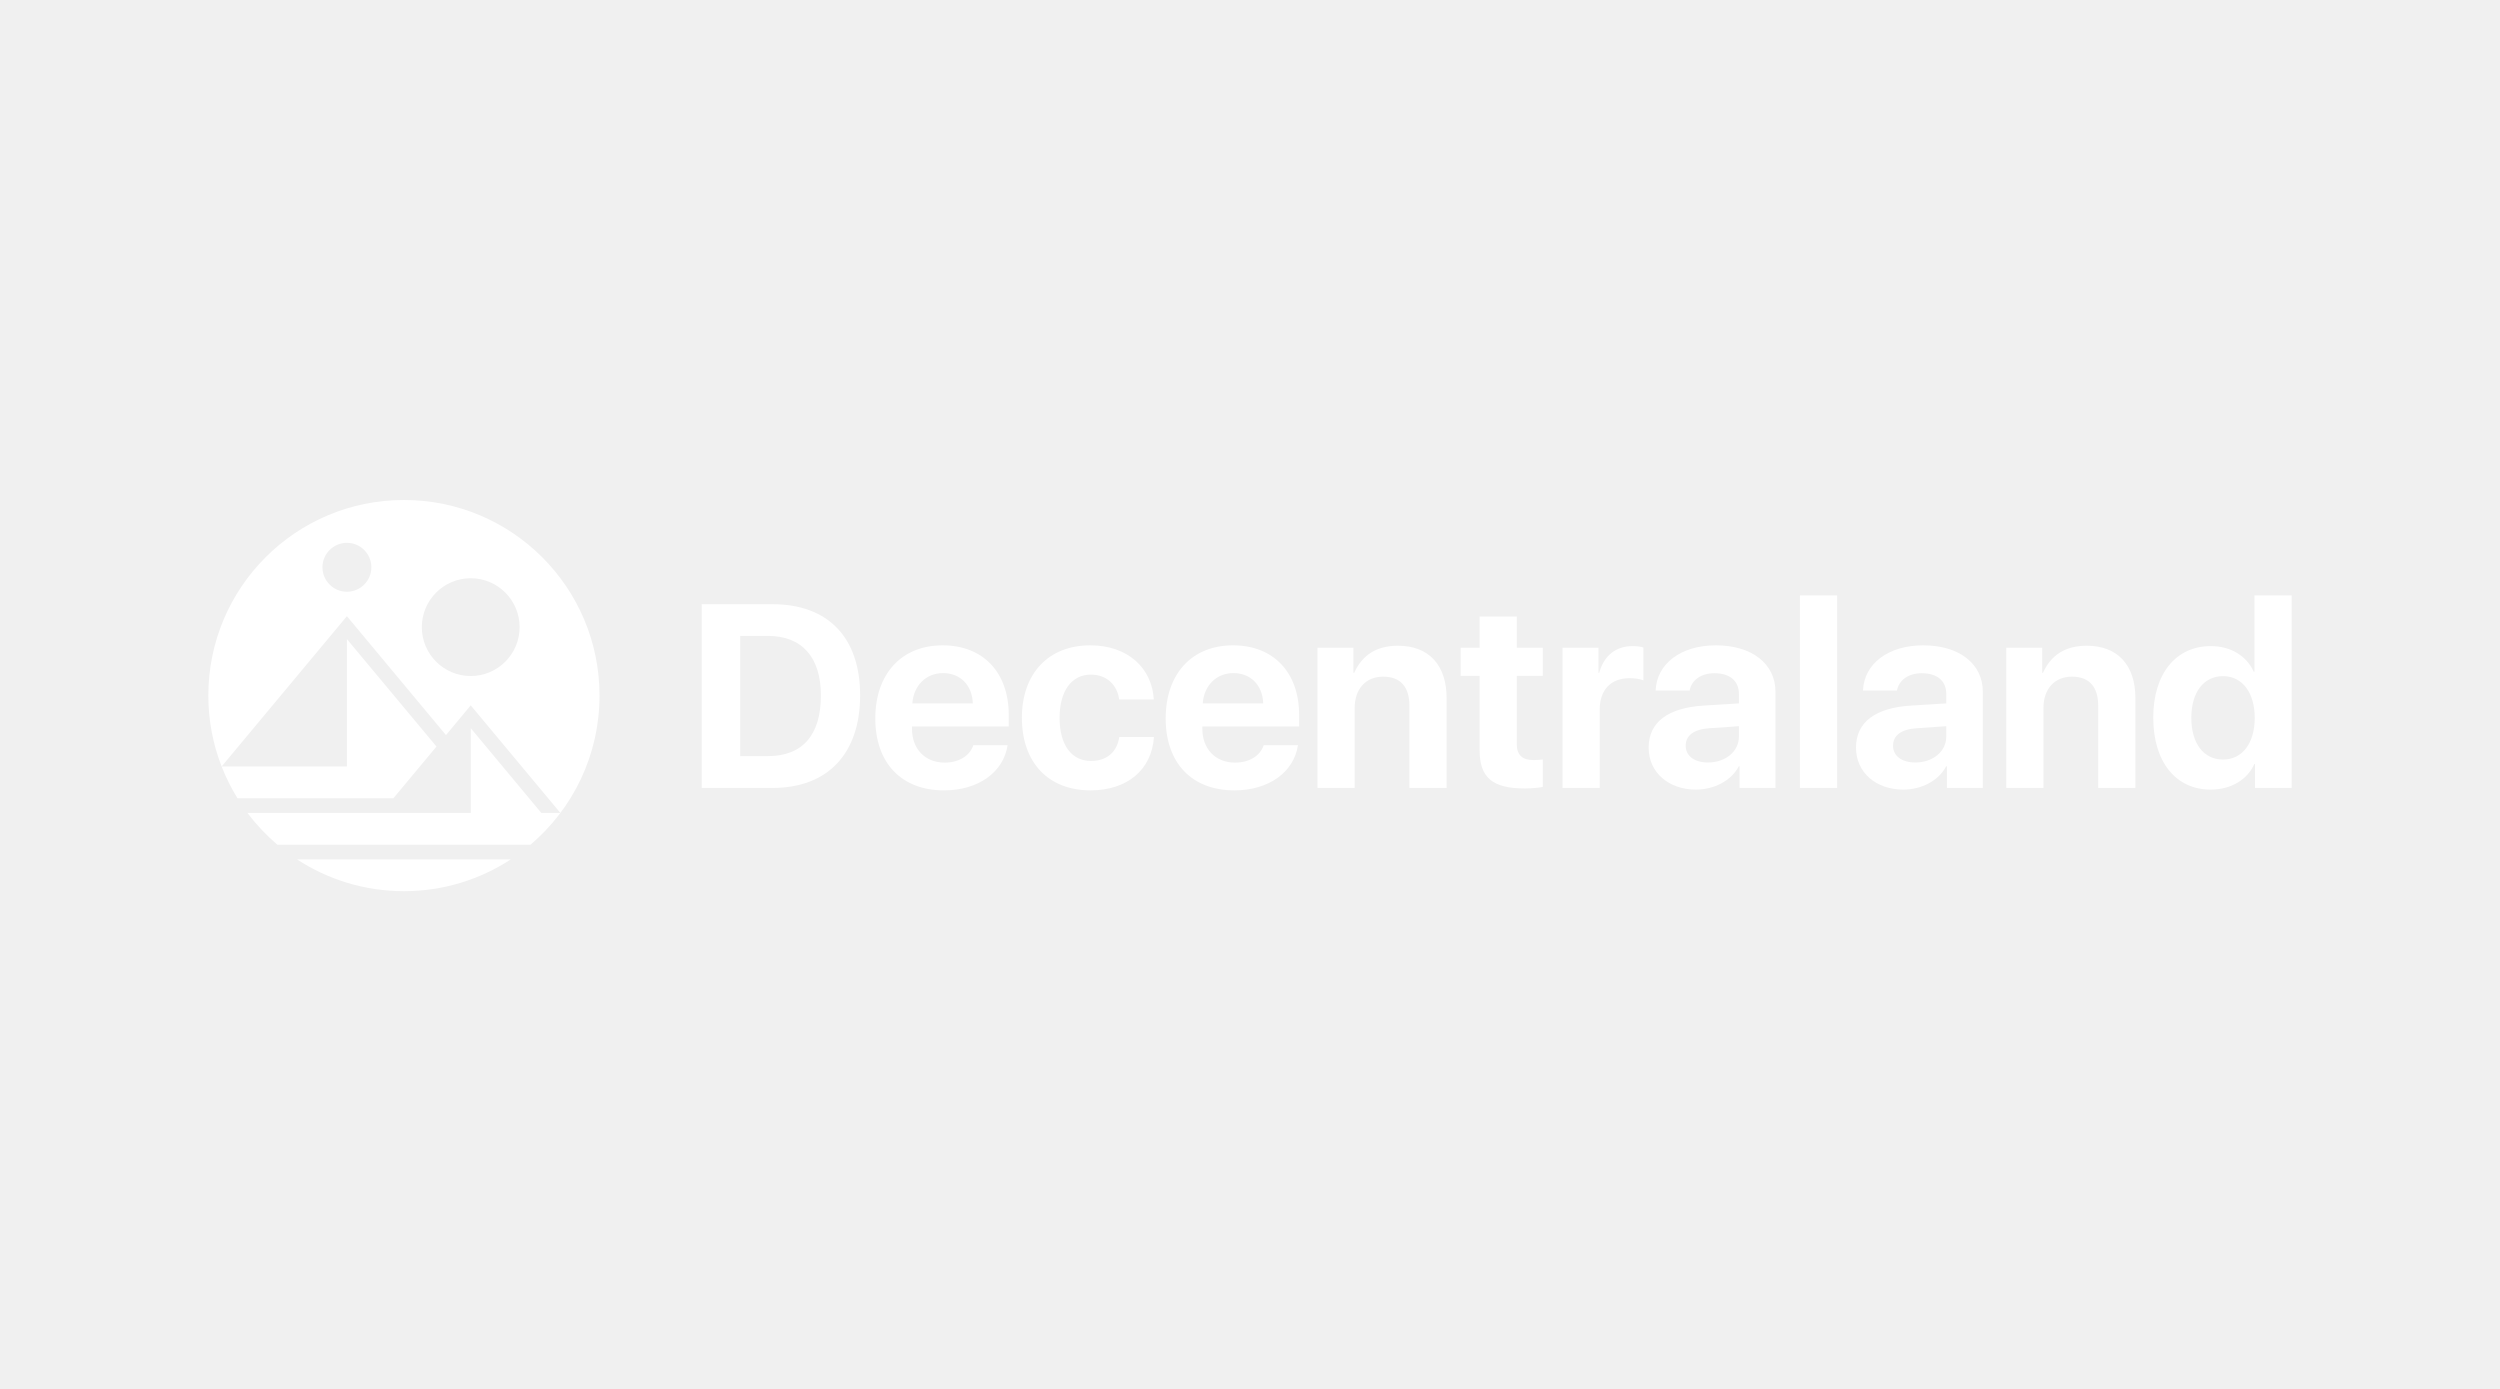
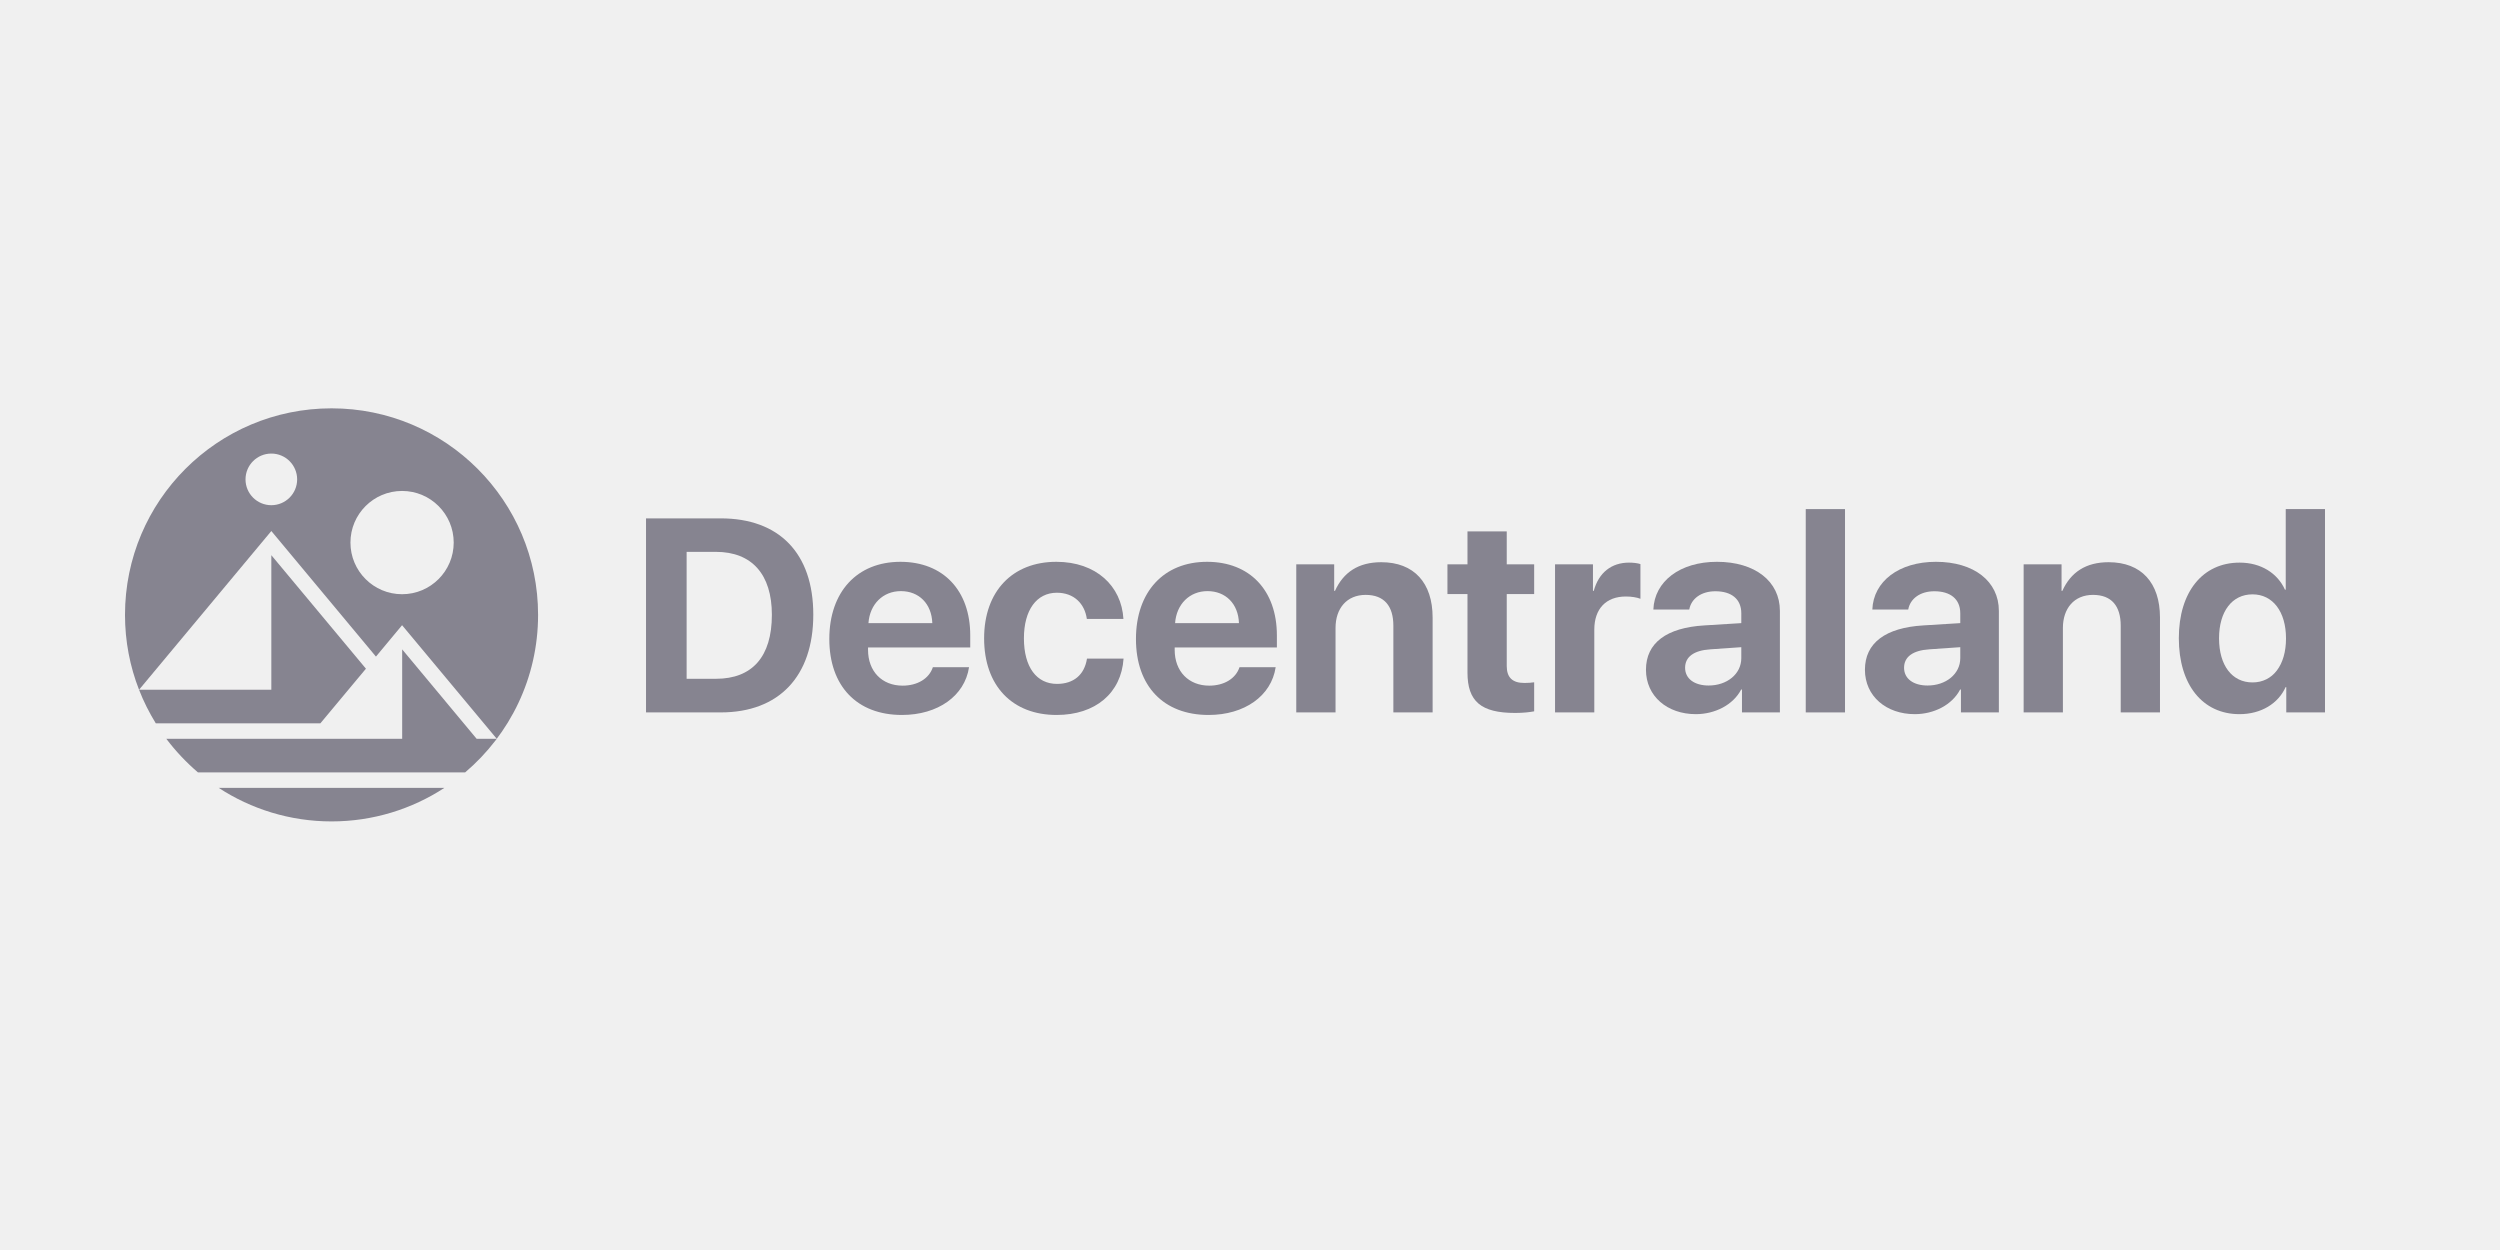
- <svg xmlns="http://www.w3.org/2000/svg" width="180" height="100" viewBox="0 0 180 100" fill="none">
-   <path fill-rule="evenodd" clip-rule="evenodd" d="M24.977 44.365L32.11 52.927L33.892 50.786L40.348 58.532H38.975L33.899 52.434V58.532H17.817C18.45 59.37 19.175 60.137 19.971 60.82H38.194C41.236 58.236 43.165 54.385 43.165 50.082C43.165 42.302 36.863 36 29.082 36C21.302 36 15 42.302 15 50.082C15 51.885 15.338 53.603 15.958 55.187C16.267 55.99 16.655 56.75 17.098 57.476H28.322L31.427 53.751L24.977 46.013V55.187H15.958L24.977 44.365ZM33.892 41.633C35.835 41.633 37.412 43.21 37.412 45.154C37.412 47.097 35.835 48.674 33.892 48.674C31.948 48.674 30.371 47.097 30.371 45.154C30.371 43.21 31.948 41.633 33.892 41.633ZM26.738 40.844C26.738 39.873 25.949 39.084 24.977 39.084C24.006 39.084 23.217 39.873 23.217 40.844C23.217 41.816 24.006 42.605 24.977 42.605C25.949 42.605 26.738 41.816 26.738 40.844Z" fill="white" />
-   <path d="M21.386 61.876C23.597 63.32 26.245 64.165 29.082 64.165C31.92 64.165 34.568 63.32 36.778 61.876H21.386Z" fill="white" />
-   <path d="M50.523 43.503V56.732H55.621C59.591 56.732 61.929 54.266 61.929 50.067C61.929 45.868 59.591 43.503 55.621 43.503H50.523ZM53.292 45.785H55.291C57.73 45.785 59.105 47.307 59.105 50.076C59.105 52.937 57.766 54.44 55.291 54.44H53.292V45.785Z" fill="white" />
-   <path d="M67.899 48.463C69.137 48.463 69.999 49.325 70.044 50.645H65.689C65.781 49.352 66.68 48.463 67.899 48.463ZM70.081 53.652C69.824 54.431 69.027 54.908 68.018 54.908C66.606 54.908 65.662 53.927 65.662 52.469V52.304H72.63V51.479C72.63 48.408 70.778 46.464 67.871 46.464C64.91 46.464 63.022 48.518 63.022 51.727C63.022 54.935 64.901 56.907 67.972 56.907C70.43 56.907 72.254 55.605 72.547 53.652H70.081Z" fill="white" />
-   <path d="M83.074 50.361C82.946 48.114 81.213 46.464 78.499 46.464C75.501 46.464 73.576 48.481 73.576 51.681C73.576 54.926 75.501 56.907 78.518 56.907C81.167 56.907 82.928 55.412 83.084 53.065H80.59C80.415 54.175 79.673 54.789 78.545 54.789C77.161 54.789 76.29 53.652 76.29 51.681C76.29 49.746 77.161 48.573 78.536 48.573C79.7 48.573 80.434 49.315 80.581 50.361H83.074Z" fill="white" />
-   <path d="M88.806 48.463C90.044 48.463 90.906 49.325 90.952 50.645H86.597C86.688 49.352 87.587 48.463 88.806 48.463ZM90.988 53.652C90.732 54.431 89.934 54.908 88.925 54.908C87.513 54.908 86.569 53.927 86.569 52.469V52.304H93.537V51.479C93.537 48.408 91.685 46.464 88.779 46.464C85.817 46.464 83.929 48.518 83.929 51.727C83.929 54.935 85.808 56.907 88.88 56.907C91.337 56.907 93.161 55.605 93.454 53.652H90.988Z" fill="white" />
-   <path d="M94.859 56.732H97.536V50.975C97.536 49.636 98.306 48.719 99.59 48.719C100.855 48.719 101.479 49.48 101.479 50.819V56.732H104.156V50.26C104.156 47.903 102.89 46.492 100.653 46.492C99.104 46.492 98.077 47.17 97.5 48.444H97.445V46.638H94.859V56.732Z" fill="white" />
-   <path d="M106.532 44.392V46.638H105.166V48.664H106.532V54.009C106.532 55.981 107.449 56.769 109.787 56.769C110.328 56.769 110.804 56.714 111.08 56.659V54.679C110.914 54.706 110.649 54.725 110.41 54.725C109.594 54.725 109.209 54.349 109.209 53.569V48.664H111.08V46.638H109.209V44.392H106.532Z" fill="white" />
-   <path d="M112.502 56.732H115.18V51.085C115.18 49.673 115.977 48.829 117.334 48.829C117.728 48.829 118.095 48.894 118.324 48.985V46.62C118.132 46.556 117.857 46.519 117.545 46.519C116.353 46.519 115.482 47.197 115.143 48.444H115.088V46.638H112.502V56.732Z" fill="white" />
-   <path d="M122.974 54.899C122.003 54.899 121.37 54.431 121.37 53.689C121.37 52.946 121.966 52.506 123.084 52.432L125.202 52.286V53.028C125.202 54.129 124.212 54.899 122.974 54.899ZM122.103 56.852C123.396 56.852 124.643 56.228 125.193 55.174H125.248V56.732H127.834V49.81C127.834 47.793 126.137 46.464 123.543 46.464C121.022 46.464 119.28 47.793 119.206 49.719H121.654C121.782 48.985 122.461 48.472 123.433 48.472C124.533 48.472 125.202 49.004 125.202 49.975V50.645L122.681 50.801C120.105 50.956 118.702 51.992 118.702 53.826C118.702 55.632 120.16 56.852 122.103 56.852Z" fill="white" />
-   <path d="M129.596 56.732H132.273V42.87H129.596V56.732Z" fill="white" />
-   <path d="M137.904 54.899C136.932 54.899 136.299 54.431 136.299 53.689C136.299 52.946 136.895 52.506 138.014 52.432L140.132 52.286V53.028C140.132 54.129 139.142 54.899 137.904 54.899ZM137.033 56.852C138.326 56.852 139.573 56.228 140.123 55.174H140.178V56.732H142.763V49.81C142.763 47.793 141.067 46.464 138.472 46.464C135.951 46.464 134.209 47.793 134.136 49.719H136.584C136.712 48.985 137.39 48.472 138.362 48.472C139.462 48.472 140.132 49.004 140.132 49.975V50.645L137.611 50.801C135.034 50.956 133.632 51.992 133.632 53.826C133.632 55.632 135.089 56.852 137.033 56.852Z" fill="white" />
-   <path d="M144.452 56.732H147.129V50.975C147.129 49.636 147.899 48.719 149.183 48.719C150.448 48.719 151.071 49.48 151.071 50.819V56.732H153.748V50.26C153.748 47.903 152.483 46.492 150.246 46.492C148.697 46.492 147.67 47.17 147.092 48.444H147.037V46.638H144.452V56.732Z" fill="white" />
-   <path d="M159.169 56.852C160.654 56.852 161.818 56.118 162.313 55.009H162.359V56.732H165V42.87H162.323V48.362H162.268C161.763 47.243 160.636 46.519 159.178 46.519C156.666 46.519 155.034 48.508 155.034 51.672C155.034 54.853 156.657 56.852 159.169 56.852ZM160.058 48.683C161.442 48.683 162.341 49.865 162.341 51.69C162.341 53.514 161.442 54.688 160.058 54.688C158.664 54.688 157.775 53.533 157.775 51.681C157.775 49.847 158.664 48.683 160.058 48.683Z" fill="white" />
+ <svg xmlns="http://www.w3.org/2000/svg" width="300" height="150" viewBox="0 0 300 150" fill="none">
+   <path fill-rule="evenodd" clip-rule="evenodd" d="M32.56 63.722L45.114 78.792L48.249 75.024L59.613 88.656H57.197L48.261 77.924V88.656H19.957C21.072 90.131 22.349 91.482 23.749 92.684H55.821C61.175 88.136 64.57 81.357 64.57 73.785C64.57 60.091 53.479 49 39.785 49C26.091 49 15 60.091 15 73.785C15 76.957 15.595 79.981 16.685 82.77C17.231 84.182 17.912 85.521 18.693 86.797H38.447L43.912 80.242L32.56 66.622V82.77L16.685 82.77L32.56 63.722ZM48.249 58.914C51.669 58.914 54.445 61.69 54.445 65.11C54.445 68.531 51.669 71.306 48.249 71.306C44.829 71.306 42.053 68.531 42.053 65.11C42.053 61.69 44.829 58.914 48.249 58.914ZM35.658 57.526C35.658 55.816 34.27 54.428 32.56 54.428C30.85 54.428 29.462 55.816 29.462 57.526C29.462 59.236 30.85 60.624 32.56 60.624C34.27 60.624 35.658 59.236 35.658 57.526Z" fill="#868490" />
+   <path d="M26.24 94.543C30.131 97.083 34.791 98.57 39.785 98.57C44.779 98.57 49.439 97.083 53.33 94.543H26.24Z" fill="#868490" />
+   <path d="M77.522 62.205V85.489H86.493C93.48 85.489 97.595 81.149 97.595 73.758C97.595 66.368 93.48 62.205 86.493 62.205H77.522ZM82.395 66.223H85.912C90.204 66.223 92.625 68.901 92.625 73.774C92.625 78.809 90.269 81.455 85.912 81.455H82.395V66.223Z" fill="#868490" />
+   <path d="M108.103 70.934C110.281 70.934 111.798 72.451 111.878 74.775H104.214C104.375 72.5 105.957 70.934 108.103 70.934ZM111.943 80.067C111.491 81.439 110.087 82.278 108.312 82.278C105.827 82.278 104.165 80.552 104.165 77.986V77.695H116.429V76.243C116.429 70.838 113.169 67.417 108.054 67.417C102.842 67.417 99.518 71.031 99.518 76.679C99.518 82.326 102.826 85.796 108.232 85.796C112.556 85.796 115.767 83.504 116.284 80.067H111.943Z" fill="#868490" />
+   <path d="M134.811 74.275C134.585 70.321 131.535 67.417 126.759 67.417C121.483 67.417 118.094 70.967 118.094 76.598C118.094 82.31 121.483 85.796 126.791 85.796C131.455 85.796 134.553 83.166 134.827 79.035H130.438C130.132 80.987 128.825 82.068 126.84 82.068C124.403 82.068 122.87 80.067 122.87 76.598C122.87 73.194 124.403 71.128 126.824 71.128C128.873 71.128 130.164 72.435 130.422 74.275H134.811Z" fill="#868490" />
+   <path d="M144.899 70.934C147.078 70.934 148.595 72.451 148.675 74.775H141.011C141.172 72.5 142.753 70.934 144.899 70.934ZM148.74 80.067C148.288 81.439 146.884 82.278 145.109 82.278C142.624 82.278 140.962 80.552 140.962 77.986V77.695H153.226V76.243C153.226 70.838 149.966 67.417 144.851 67.417C139.639 67.417 136.315 71.031 136.315 76.679C136.315 82.326 139.623 85.796 145.028 85.796C149.353 85.796 152.564 83.504 153.08 80.067H148.74Z" fill="#868490" />
+   <path d="M155.552 85.489H160.264V75.356C160.264 73 161.62 71.386 163.879 71.386C166.105 71.386 167.203 72.726 167.203 75.081V85.489H171.914V74.097C171.914 69.95 169.688 67.465 165.75 67.465C163.023 67.465 161.216 68.659 160.2 70.902H160.103V67.723H155.552V85.489Z" fill="#868490" />
+   <path d="M176.097 63.77V67.723H173.693V71.289H176.097V80.697C176.097 84.166 177.711 85.554 181.825 85.554C182.777 85.554 183.616 85.457 184.1 85.36V81.875C183.81 81.923 183.342 81.955 182.923 81.955C181.486 81.955 180.809 81.294 180.809 79.922V71.289H184.1V67.723H180.809V63.77H176.097Z" fill="#868490" />
+   <path d="M186.605 85.489H191.317V75.549C191.317 73.064 192.72 71.58 195.108 71.58C195.802 71.58 196.448 71.693 196.851 71.854V67.691C196.512 67.578 196.028 67.514 195.48 67.514C193.382 67.514 191.849 68.708 191.252 70.902H191.155V67.723H186.605V85.489Z" fill="#868490" />
+   <path d="M205.035 82.262C203.325 82.262 202.212 81.439 202.212 80.132C202.212 78.825 203.26 78.05 205.229 77.921L208.956 77.663V78.97C208.956 80.907 207.214 82.262 205.035 82.262ZM203.502 85.699C205.778 85.699 207.972 84.602 208.94 82.746H209.037V85.489H213.588V73.306C213.588 69.757 210.602 67.417 206.036 67.417C201.598 67.417 198.533 69.757 198.403 73.145H202.712C202.938 71.854 204.132 70.951 205.842 70.951C207.779 70.951 208.956 71.886 208.956 73.597V74.775L204.519 75.049C199.985 75.323 197.516 77.147 197.516 80.374C197.516 83.553 200.082 85.699 203.502 85.699Z" fill="#868490" />
+   <path d="M216.689 85.489H221.401V61.091H216.689V85.489Z" fill="#868490" />
+   <path d="M231.311 82.262C229.601 82.262 228.488 81.439 228.488 80.132C228.488 78.825 229.536 78.05 231.505 77.921L235.233 77.663V78.97C235.233 80.907 233.49 82.262 231.311 82.262ZM229.779 85.699C232.054 85.699 234.248 84.602 235.216 82.746H235.313V85.489H239.864V73.306C239.864 69.757 236.878 67.417 232.312 67.417C227.874 67.417 224.809 69.757 224.68 73.145H228.988C229.214 71.854 230.408 70.951 232.118 70.951C234.055 70.951 235.233 71.886 235.233 73.597V74.775L230.795 75.049C226.261 75.323 223.792 77.147 223.792 80.374C223.792 83.553 226.358 85.699 229.779 85.699Z" fill="#868490" />
+   <path d="M242.836 85.489H247.548V75.356C247.548 73 248.903 71.386 251.162 71.386C253.389 71.386 254.486 72.726 254.486 75.081V85.489H259.198V74.097C259.198 69.95 256.971 67.465 253.034 67.465C250.307 67.465 248.5 68.659 247.483 70.902H247.386V67.723H242.836V85.489Z" fill="#868490" />
+   <path d="M268.738 85.699C271.352 85.699 273.401 84.408 274.272 82.456H274.353V85.489H279V61.091H274.288V70.757H274.192C273.304 68.788 271.319 67.514 268.754 67.514C264.332 67.514 261.46 71.015 261.46 76.582C261.46 82.181 264.316 85.699 268.738 85.699ZM270.303 71.322C272.739 71.322 274.321 73.403 274.321 76.614C274.321 79.825 272.739 81.891 270.303 81.891C267.85 81.891 266.285 79.858 266.285 76.598C266.285 73.371 267.85 71.322 270.303 71.322Z" fill="#868490" />
</svg>
